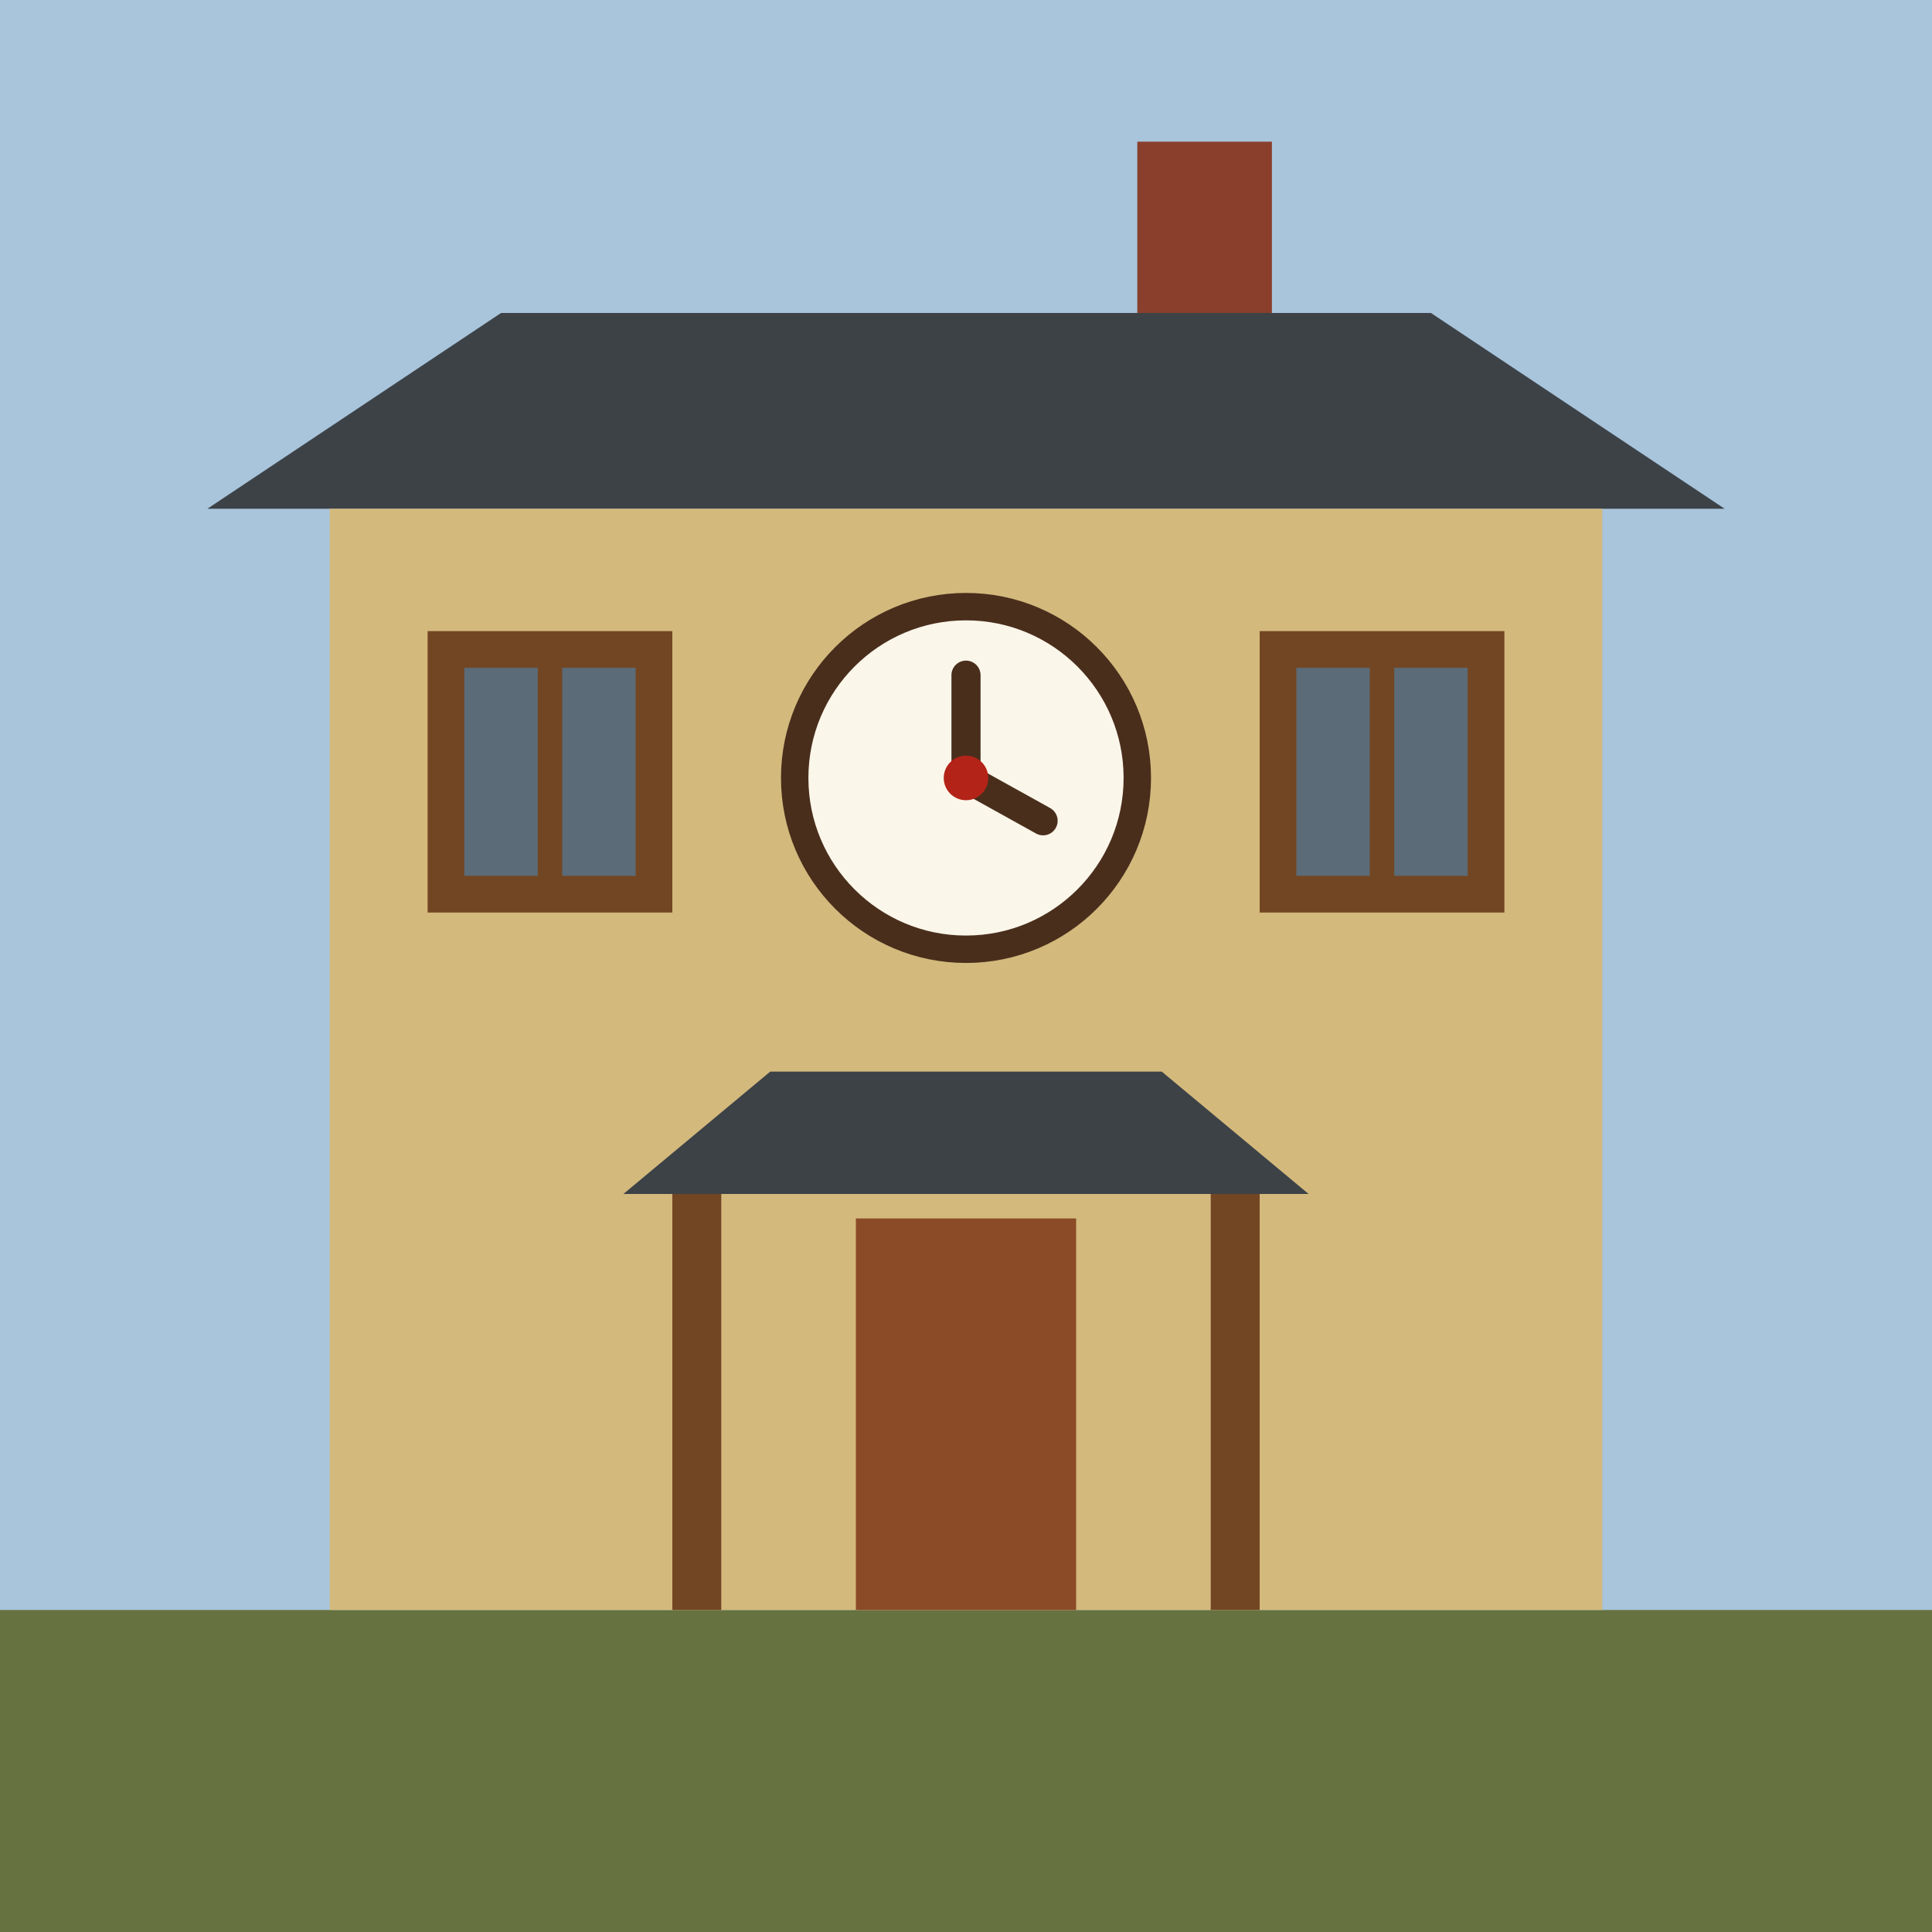
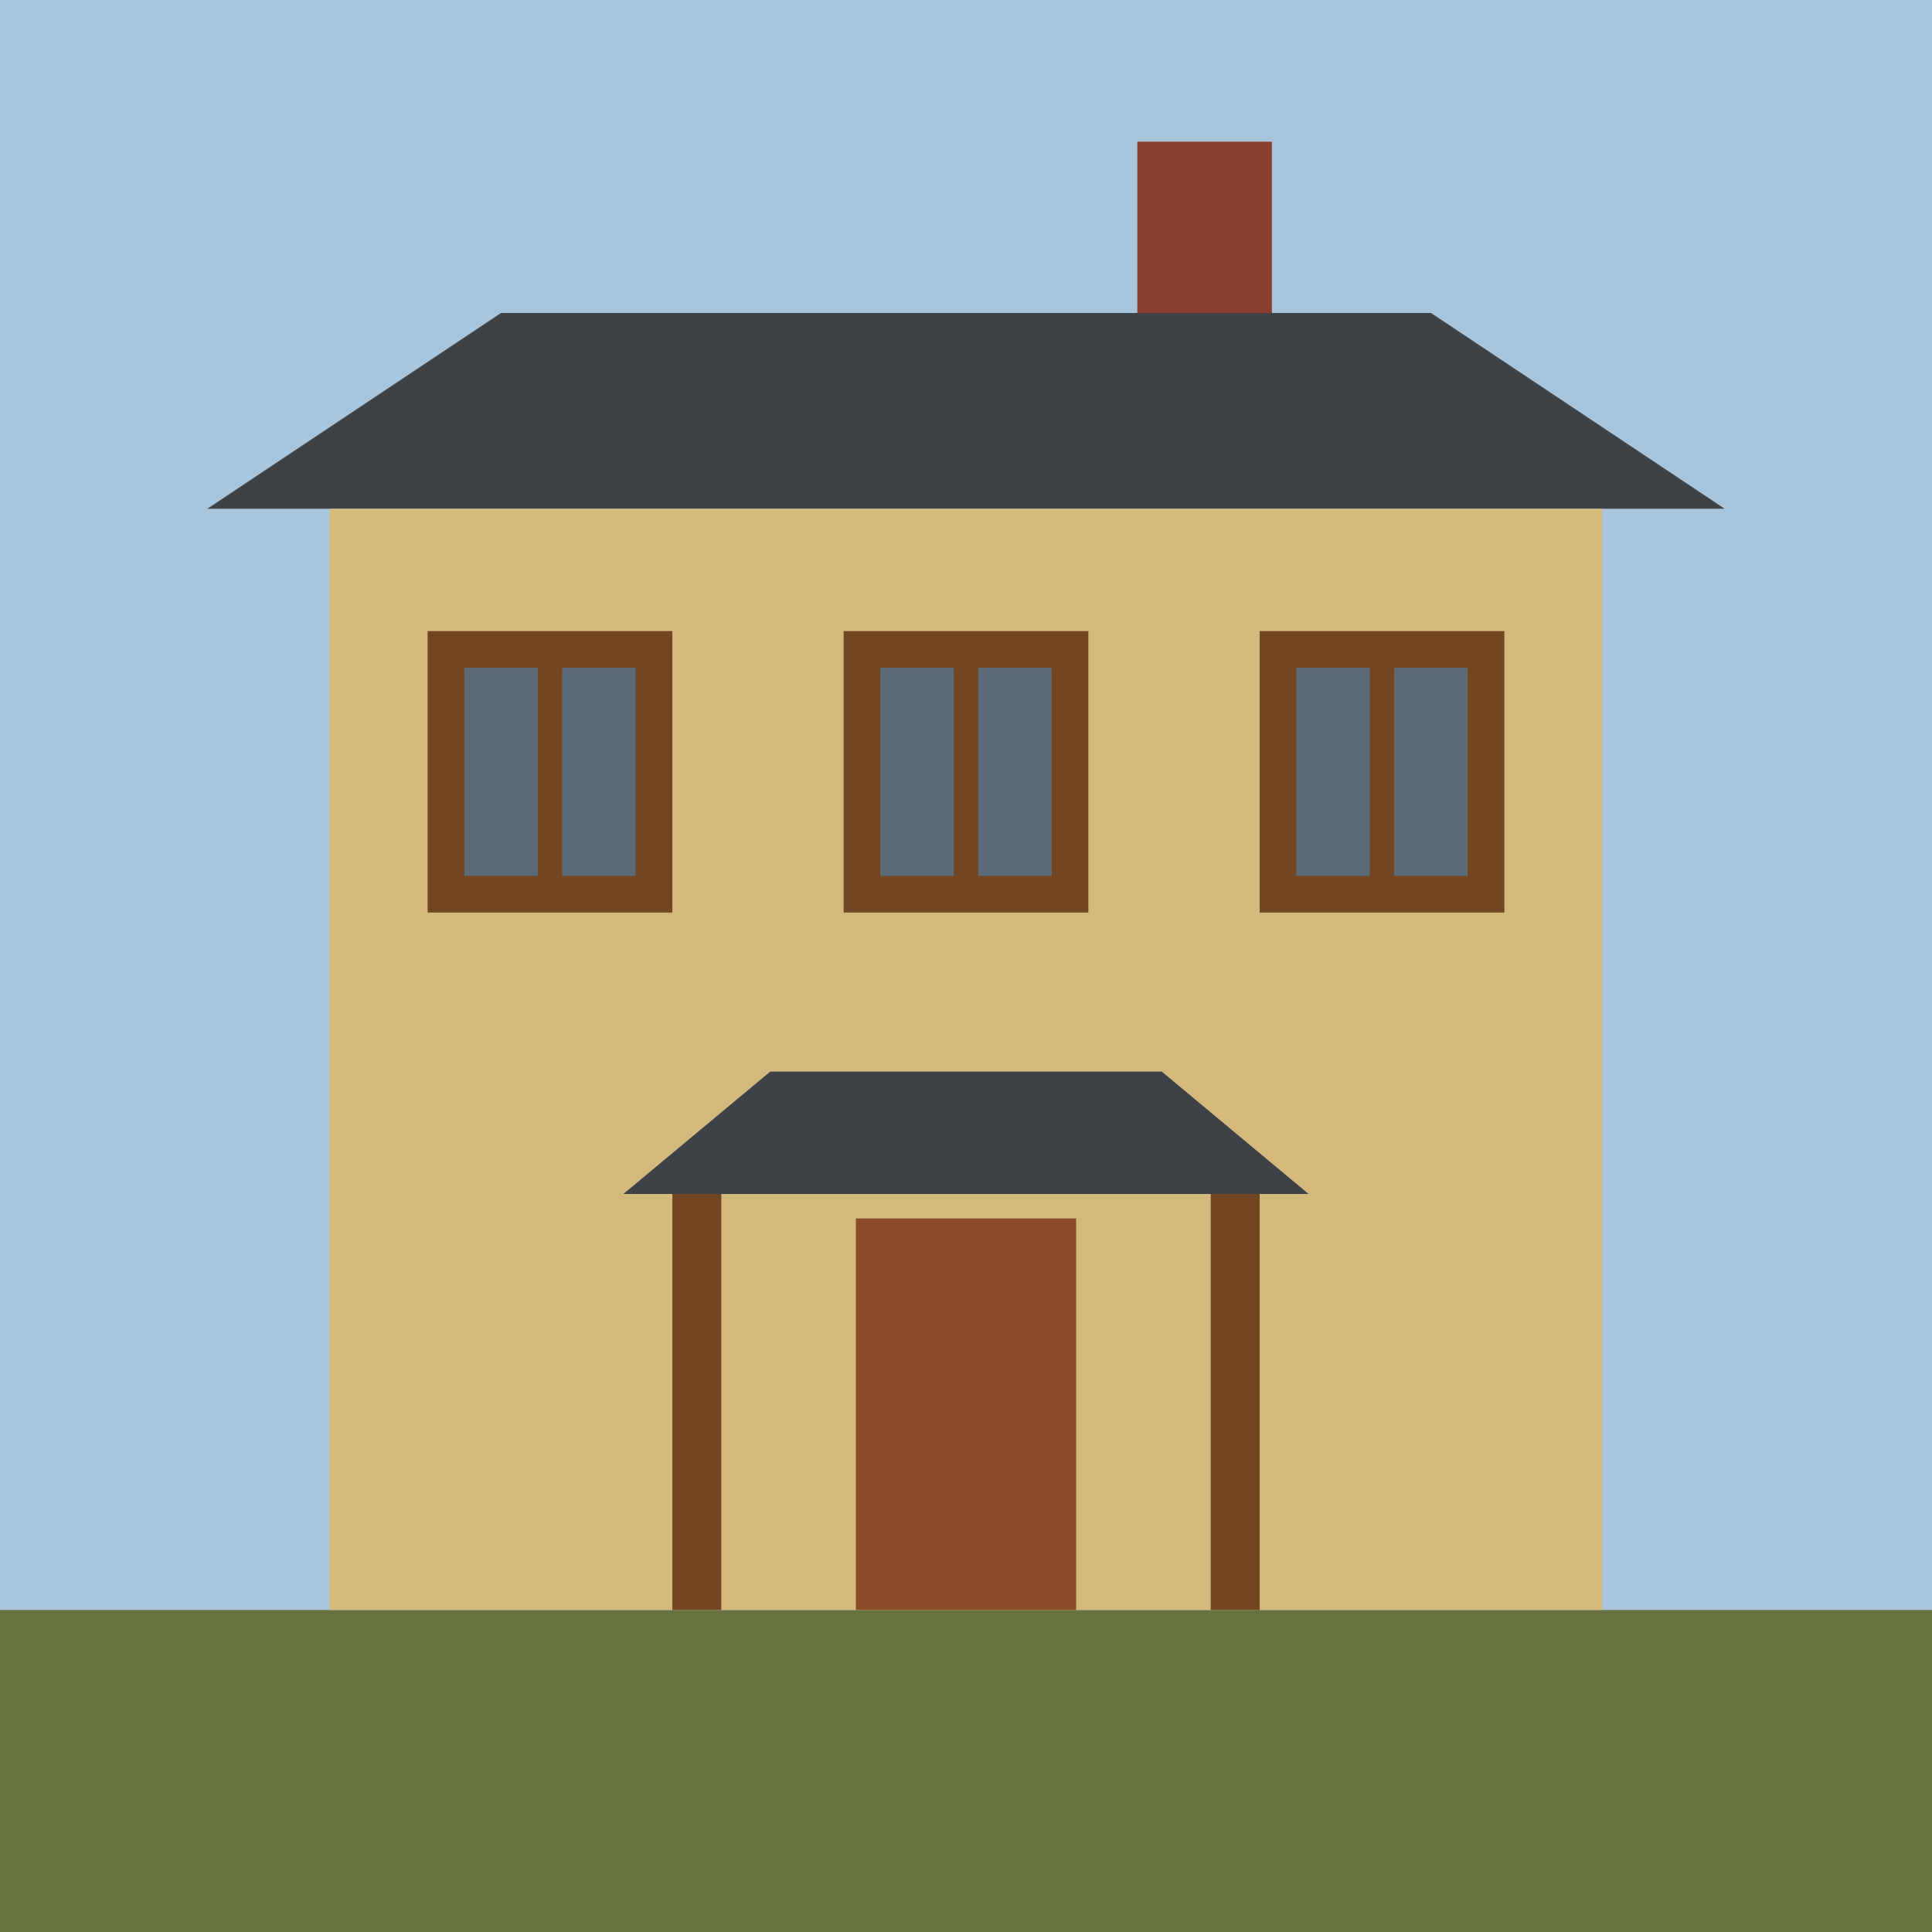
<svg xmlns="http://www.w3.org/2000/svg" viewBox="0 0 180 180">
  <rect width="180" height="180" fill="#a9c5db" />
  <rect y="150" width="180" height="30" fill="#66723f" />
  <g transform="translate(90 150) scale(1.14) translate(-90 -150)">
    <rect x="104" y="30" width="11" height="20" fill="#8a3f2c" />
    <path d="M52 44H128L152 60H28Z" fill="#3d4247" />
    <rect x="38" y="60" width="104" height="90" fill="#d3b97c" />
    <rect x="46" y="70" width="20" height="23" fill="#734623" />
    <rect x="49" y="73" width="6" height="17" fill="#5b6b78" />
    <rect x="57" y="73" width="6" height="17" fill="#5b6b78" />
    <rect x="114" y="70" width="20" height="23" fill="#734623" />
    <rect x="117" y="73" width="6" height="17" fill="#5b6b78" />
    <rect x="125" y="73" width="6" height="17" fill="#5b6b78" />
-     <circle cx="90" cy="82" r="14" fill="#fbf6ea" stroke="#4a2e1c" stroke-width="2.24" />
-     <path d="M90 82V73.6M90 82l6.3 3.5" stroke="#4a2e1c" stroke-width="2.38" stroke-linecap="round" fill="none" />
-     <circle cx="90" cy="82" r="1.82" fill="#b42318" />
+     <rect x="80" y="70" width="20" height="23" fill="#734623" />
+     <rect x="83" y="73" width="6" height="17" fill="#5b6b78" />
+     <rect x="91" y="73" width="6" height="17" fill="#5b6b78" />
    <path d="M74 106H106L118 116H62Z" fill="#3d4247" />
    <rect x="66" y="116" width="4" height="34" fill="#734623" />
    <rect x="110" y="116" width="4" height="34" fill="#734623" />
    <rect x="81" y="118" width="18" height="32" fill="#8a4b26" />
  </g>
</svg>
